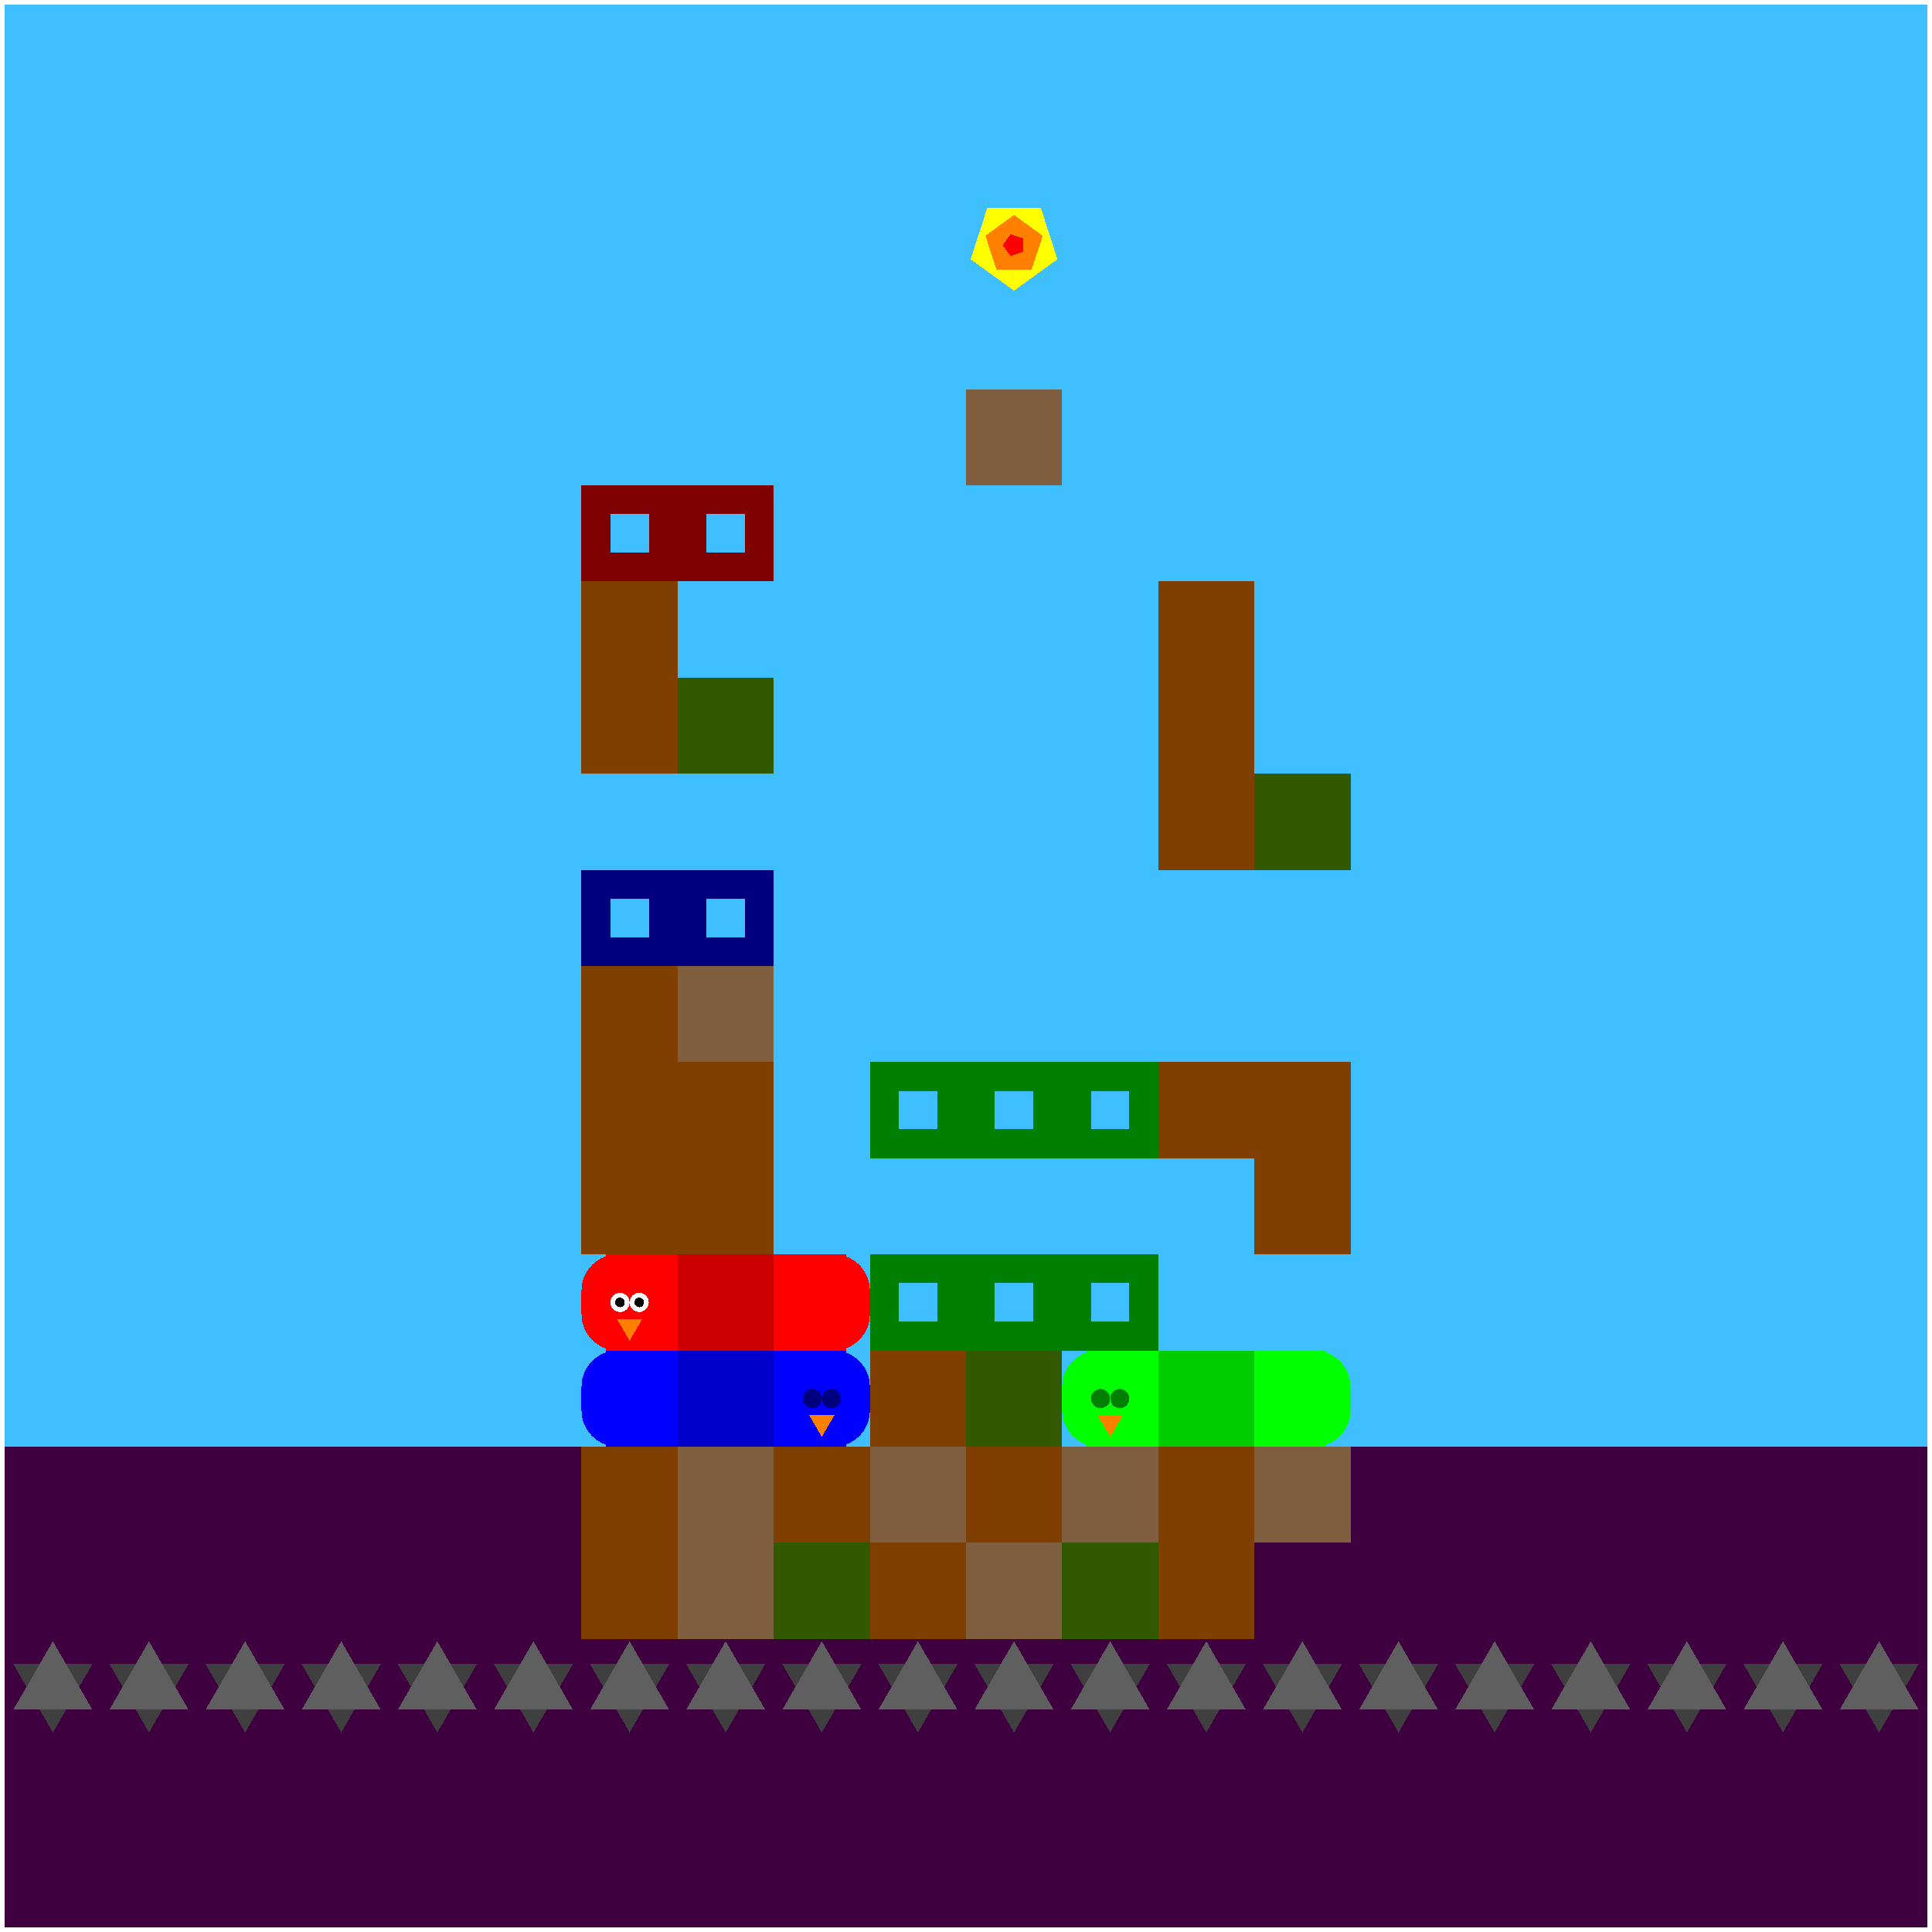
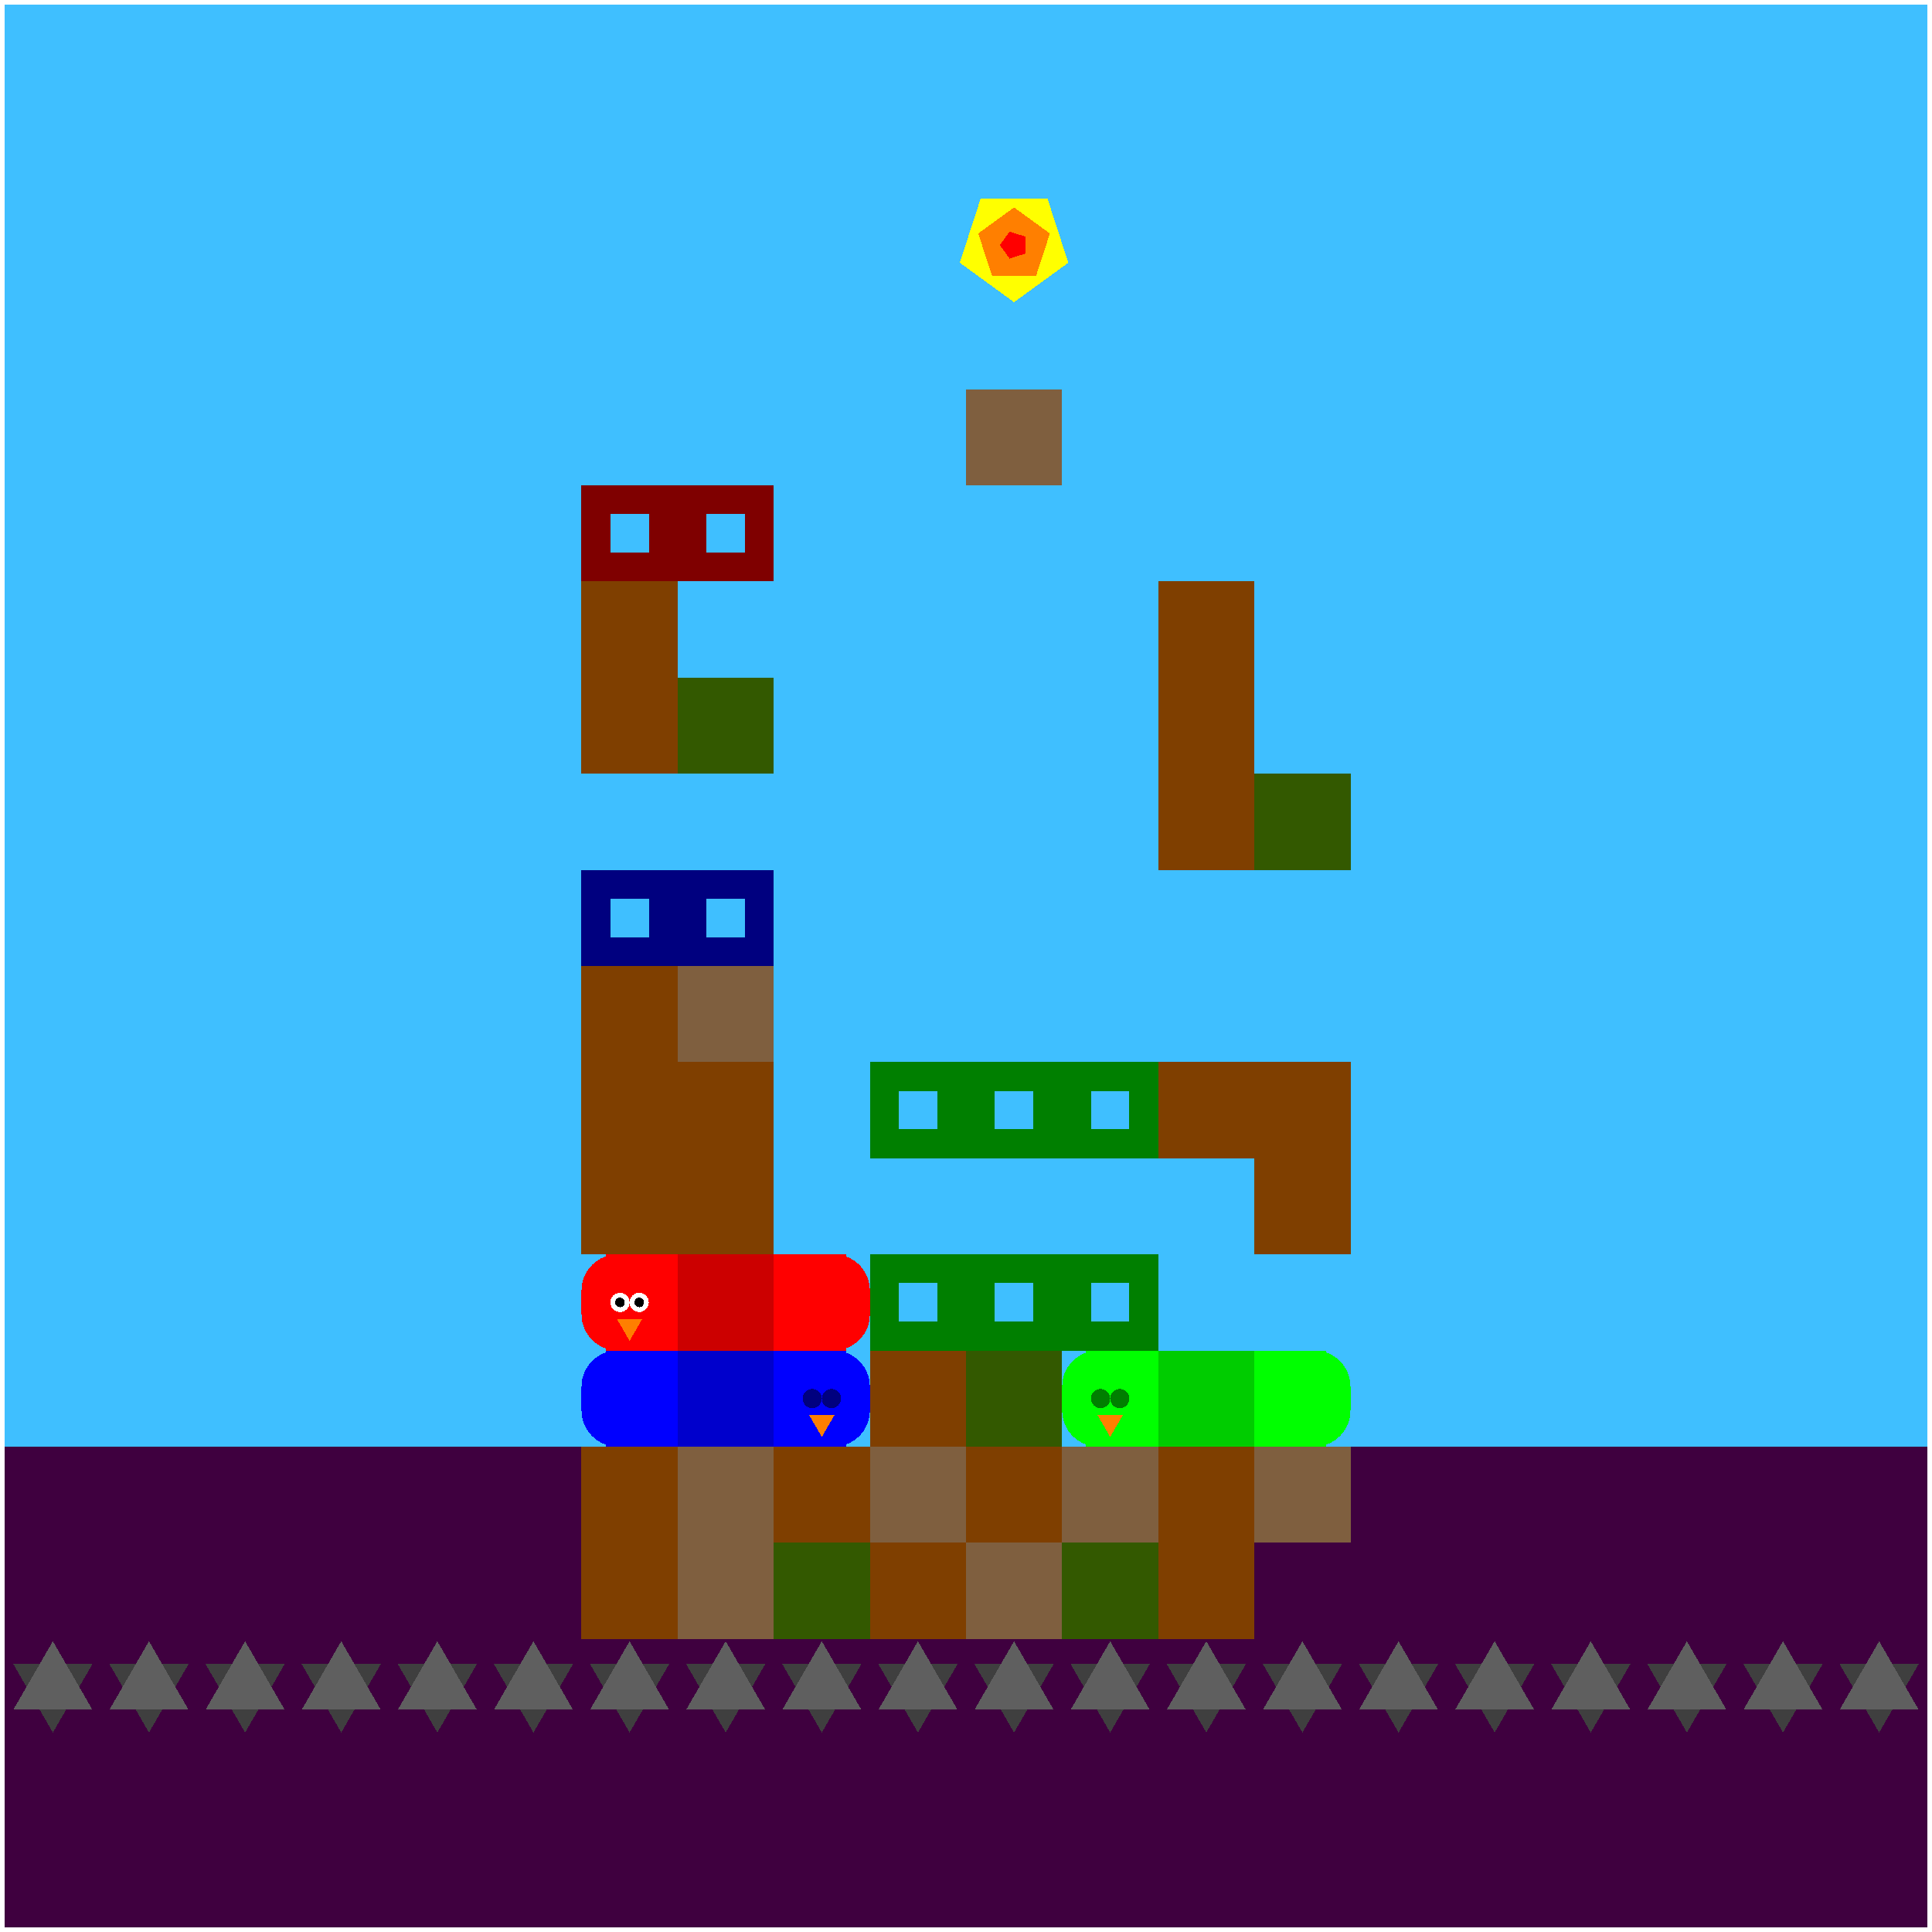
<svg xmlns="http://www.w3.org/2000/svg" version="1.1" width="403" height="403" viewBox="-1 -1 402 402" preserveAspectRatio="none" shape-rendering="crispEdges">
  <rect x="0" y="0" width="400" height="300" style="fill:rgb(63,191,255);" />
  <rect x="0" y="300" width="400" height="100" style="fill:rgb(63,0,63);" />
  <polygon points="10,359.5 18.227,345.25 1.773,345.25 10,359.5 " style="fill:rgb(63,63,63)" />
  <polygon points="18.227,354.75 10,340.5 1.773,354.75 18.227,354.75 " style="fill:rgb(95,95,95)" />
  <polygon points="30,359.5 38.227,345.25 21.773,345.25 30,359.5 " style="fill:rgb(63,63,63)" />
  <polygon points="38.227,354.75 30,340.5 21.773,354.75 38.227,354.75 " style="fill:rgb(95,95,95)" />
  <polygon points="50,359.5 58.227,345.25 41.773,345.25 50,359.5 " style="fill:rgb(63,63,63)" />
  <polygon points="58.227,354.75 50,340.5 41.773,354.75 58.227,354.75 " style="fill:rgb(95,95,95)" />
  <polygon points="70,359.5 78.227,345.25 61.773,345.25 70,359.5 " style="fill:rgb(63,63,63)" />
  <polygon points="78.227,354.75 70,340.5 61.773,354.75 78.227,354.75 " style="fill:rgb(95,95,95)" />
  <polygon points="90,359.5 98.227,345.25 81.773,345.25 90,359.5 " style="fill:rgb(63,63,63)" />
  <polygon points="98.227,354.75 90,340.5 81.773,354.75 98.227,354.75 " style="fill:rgb(95,95,95)" />
  <polygon points="110,359.5 118.227,345.25 101.773,345.25 110,359.5 " style="fill:rgb(63,63,63)" />
  <polygon points="118.227,354.75 110,340.5 101.773,354.75 118.227,354.75 " style="fill:rgb(95,95,95)" />
  <g style="fill:rgb(127,63,0);">
    <rect x="120" y="120" width="20" height="20" />
    <rect x="120" y="140" width="20" height="20" />
    <rect x="120" y="200" width="20" height="20" />
    <rect x="120" y="220" width="20" height="20" />
    <rect x="120" y="240" width="20" height="20" />
    <rect x="120" y="300" width="20" height="20" />
    <rect x="120" y="320" width="20" height="20" />
  </g>
  <polygon points="130,359.5 138.227,345.25 121.773,345.25 130,359.5 " style="fill:rgb(63,63,63)" />
  <polygon points="138.227,354.75 130,340.5 121.773,354.75 138.227,354.75 " style="fill:rgb(95,95,95)" />
  <rect x="140" y="140" width="20" height="20" style="fill:rgb(51,89,0);" />
  <rect x="140" y="200" width="20" height="20" style="fill:rgb(127,95,63);" />
  <g style="fill:rgb(127,63,0);">
    <rect x="140" y="220" width="20" height="20" />
    <rect x="140" y="240" width="20" height="20" />
  </g>
  <g style="fill:rgb(127,95,63);">
    <rect x="140" y="300" width="20" height="20" />
    <rect x="140" y="320" width="20" height="20" />
  </g>
  <polygon points="150,359.5 158.227,345.25 141.773,345.25 150,359.5 " style="fill:rgb(63,63,63)" />
  <polygon points="158.227,354.75 150,340.5 141.773,354.75 158.227,354.75 " style="fill:rgb(95,95,95)" />
  <rect x="160" y="300" width="20" height="20" style="fill:rgb(127,63,0);" />
  <rect x="160" y="320" width="20" height="20" style="fill:rgb(51,89,0);" />
  <polygon points="170,359.5 178.227,345.25 161.773,345.25 170,359.5 " style="fill:rgb(63,63,63)" />
  <polygon points="178.227,354.75 170,340.5 161.773,354.75 178.227,354.75 " style="fill:rgb(95,95,95)" />
  <rect x="180" y="280" width="20" height="20" style="fill:rgb(127,63,0);" />
  <rect x="180" y="300" width="20" height="20" style="fill:rgb(127,95,63);" />
  <rect x="180" y="320" width="20" height="20" style="fill:rgb(127,63,0);" />
  <polygon points="190,359.5 198.227,345.25 181.773,345.25 190,359.5 " style="fill:rgb(63,63,63)" />
  <polygon points="198.227,354.75 190,340.5 181.773,354.75 198.227,354.75 " style="fill:rgb(95,95,95)" />
  <polygon points="210,59.5 219.035,52.936 215.584,42.314 204.416,42.314 200.965,52.936 210,59.5 " style="fill:rgb(255,255,0)" />
  <polygon points="213.685,55.073 215.963,48.062 210,43.73 204.037,48.062 206.315,55.073 213.685,55.073 " style="fill:rgb(255,127,0)" />
  <polygon points="211.921,51.396 211.921,48.604 209.266,47.741 207.625,50 209.266,52.259 211.921,51.396 " style="fill:rgb(255,0,0)" />
  <rect x="200" y="80" width="20" height="20" style="fill:rgb(127,95,63);" />
  <rect x="200" y="280" width="20" height="20" style="fill:rgb(51,89,0);" />
  <rect x="200" y="300" width="20" height="20" style="fill:rgb(127,63,0);" />
  <rect x="200" y="320" width="20" height="20" style="fill:rgb(127,95,63);" />
  <polygon points="210,359.5 218.227,345.25 201.773,345.25 210,359.5 " style="fill:rgb(63,63,63)" />
  <polygon points="218.227,354.75 210,340.5 201.773,354.75 218.227,354.75 " style="fill:rgb(95,95,95)" />
  <rect x="220" y="300" width="20" height="20" style="fill:rgb(127,95,63);" />
  <rect x="220" y="320" width="20" height="20" style="fill:rgb(51,89,0);" />
  <polygon points="230,359.5 238.227,345.25 221.773,345.25 230,359.5 " style="fill:rgb(63,63,63)" />
  <polygon points="238.227,354.75 230,340.5 221.773,354.75 238.227,354.75 " style="fill:rgb(95,95,95)" />
  <g style="fill:rgb(127,63,0);">
    <rect x="240" y="120" width="20" height="20" />
    <rect x="240" y="140" width="20" height="20" />
    <rect x="240" y="160" width="20" height="20" />
    <rect x="240" y="220" width="20" height="20" />
    <rect x="240" y="300" width="20" height="20" />
    <rect x="240" y="320" width="20" height="20" />
  </g>
  <polygon points="250,359.5 258.227,345.25 241.773,345.25 250,359.5 " style="fill:rgb(63,63,63)" />
  <polygon points="258.227,354.75 250,340.5 241.773,354.75 258.227,354.75 " style="fill:rgb(95,95,95)" />
  <rect x="260" y="160" width="20" height="20" style="fill:rgb(51,89,0);" />
  <g style="fill:rgb(127,63,0);">
    <rect x="260" y="220" width="20" height="20" />
    <rect x="260" y="240" width="20" height="20" />
  </g>
  <rect x="260" y="300" width="20" height="20" style="fill:rgb(127,95,63);" />
  <polygon points="270,359.5 278.227,345.25 261.773,345.25 270,359.5 " style="fill:rgb(63,63,63)" />
  <polygon points="278.227,354.75 270,340.5 261.773,354.75 278.227,354.75 " style="fill:rgb(95,95,95)" />
  <polygon points="290,359.5 298.227,345.25 281.773,345.25 290,359.5 " style="fill:rgb(63,63,63)" />
  <polygon points="298.227,354.75 290,340.5 281.773,354.75 298.227,354.75 " style="fill:rgb(95,95,95)" />
  <polygon points="310,359.5 318.227,345.25 301.773,345.25 310,359.5 " style="fill:rgb(63,63,63)" />
  <polygon points="318.227,354.75 310,340.5 301.773,354.75 318.227,354.75 " style="fill:rgb(95,95,95)" />
  <polygon points="330,359.5 338.227,345.25 321.773,345.25 330,359.5 " style="fill:rgb(63,63,63)" />
  <polygon points="338.227,354.75 330,340.5 321.773,354.75 338.227,354.75 " style="fill:rgb(95,95,95)" />
  <polygon points="350,359.5 358.227,345.25 341.773,345.25 350,359.5 " style="fill:rgb(63,63,63)" />
  <polygon points="358.227,354.75 350,340.5 341.773,354.75 358.227,354.75 " style="fill:rgb(95,95,95)" />
  <polygon points="370,359.5 378.227,345.25 361.773,345.25 370,359.5 " style="fill:rgb(63,63,63)" />
  <polygon points="378.227,354.75 370,340.5 361.773,354.75 378.227,354.75 " style="fill:rgb(95,95,95)" />
  <polygon points="390,359.5 398.227,345.25 381.773,345.25 390,359.5 " style="fill:rgb(63,63,63)" />
  <polygon points="398.227,354.75 390,340.5 381.773,354.75 398.227,354.75 " style="fill:rgb(95,95,95)" />
+   <polygon points="210,61.875 221.294,53.67 216.98,40.393 203.02,40.393 198.706,53.67 210,61.875 " style="fill:rgb(255,255,0)" />
+   <polygon points="214.607,56.341 217.454,47.578 210,42.162 202.546,47.578 205.393,56.341 214.607,56.341 " style="fill:rgb(255,127,0)" />
+   <polygon points="212.402,51.745 212.402,48.255 209.083,47.177 207.031,50 209.083,52.823 212.402,51.745 " style="fill:rgb(255,0,0)" />
  <g style="fill:rgb(255,0,0);">
    <rect x="120" y="267.5" width="20" height="5" />
    <rect x="127.5" y="260" width="5" height="20" />
  </g>
  <circle cx="127.5" cy="267.5" r="7.5" style="fill:rgb(255,0,0);stroke-width:1" />
  <circle cx="127.5" cy="272.5" r="7.5" style="fill:rgb(255,0,0);stroke-width:1" />
  <g style="fill:rgb(255,0,0);">
    <rect x="125" y="260" width="15" height="15" />
    <rect x="125" y="265" width="15" height="15" />
  </g>
  <circle cx="132" cy="270" r="2" style="fill:rgb(255,255,255);stroke-width:1" />
  <circle cx="132" cy="270" r="1" style="fill:rgb(0,0,0);stroke-width:1" />
  <circle cx="128" cy="270" r="2" style="fill:rgb(255,255,255);stroke-width:1" />
  <circle cx="128" cy="270" r="1" style="fill:rgb(0,0,0);stroke-width:1" />
  <polygon points="127.402,273.5 130,278 132.598,273.5 127.402,273.5 " style="fill:rgb(255,127,0)" />
  <g style="fill:rgb(204,0,0);">
    <rect x="140" y="267.5" width="20" height="5" />
    <rect x="147.5" y="260" width="5" height="20" />
    <rect x="140" y="260" width="15" height="15" />
    <rect x="140" y="265" width="15" height="15" />
    <rect x="145" y="260" width="15" height="15" />
    <rect x="145" y="265" width="15" height="15" />
  </g>
  <g style="fill:rgb(255,0,0);">
    <rect x="160" y="267.5" width="20" height="5" />
    <rect x="167.5" y="260" width="5" height="20" />
    <rect x="160" y="260" width="15" height="15" />
    <rect x="160" y="265" width="15" height="15" />
  </g>
  <circle cx="172.5" cy="267.5" r="7.5" style="fill:rgb(255,0,0);stroke-width:1" />
  <circle cx="172.5" cy="272.5" r="7.5" style="fill:rgb(255,0,0);stroke-width:1" />
  <g style="fill:rgb(0,0,255);">
    <rect x="160" y="287.5" width="20" height="5" />
    <rect x="167.5" y="280" width="5" height="20" />
    <rect x="160" y="280" width="15" height="15" />
    <rect x="160" y="285" width="15" height="15" />
  </g>
  <circle cx="172.5" cy="287.5" r="7.5" style="fill:rgb(0,0,255);stroke-width:1" />
  <circle cx="172.5" cy="292.5" r="7.5" style="fill:rgb(0,0,255);stroke-width:1" />
  <circle cx="172" cy="290" r="2" style="fill:rgb(0,0,127);stroke-width:1" />
  <circle cx="168" cy="290" r="2" style="fill:rgb(0,0,127);stroke-width:1" />
  <polygon points="167.402,293.5 170,298 172.598,293.5 167.402,293.5 " style="fill:rgb(255,127,0)" />
  <g style="fill:rgb(0,0,204);">
    <rect x="140" y="287.5" width="20" height="5" />
    <rect x="147.5" y="280" width="5" height="20" />
    <rect x="140" y="280" width="15" height="15" />
    <rect x="140" y="285" width="15" height="15" />
    <rect x="145" y="280" width="15" height="15" />
    <rect x="145" y="285" width="15" height="15" />
  </g>
  <g style="fill:rgb(0,0,255);">
    <rect x="120" y="287.5" width="20" height="5" />
    <rect x="127.5" y="280" width="5" height="20" />
  </g>
  <circle cx="127.5" cy="287.5" r="7.5" style="fill:rgb(0,0,255);stroke-width:1" />
  <circle cx="127.5" cy="292.5" r="7.5" style="fill:rgb(0,0,255);stroke-width:1" />
  <g style="fill:rgb(0,0,255);">
    <rect x="125" y="280" width="15" height="15" />
    <rect x="125" y="285" width="15" height="15" />
  </g>
  <g style="fill:rgb(0,255,0);">
    <rect x="220" y="287.5" width="20" height="5" />
    <rect x="227.5" y="280" width="5" height="20" />
  </g>
  <circle cx="227.5" cy="287.5" r="7.5" style="fill:rgb(0,255,0);stroke-width:1" />
  <circle cx="227.5" cy="292.5" r="7.5" style="fill:rgb(0,255,0);stroke-width:1" />
  <g style="fill:rgb(0,255,0);">
    <rect x="225" y="280" width="15" height="15" />
    <rect x="225" y="285" width="15" height="15" />
  </g>
  <circle cx="232" cy="290" r="2" style="fill:rgb(0,127,0);stroke-width:1" />
  <circle cx="228" cy="290" r="2" style="fill:rgb(0,127,0);stroke-width:1" />
  <polygon points="227.402,293.5 230,298 232.598,293.5 227.402,293.5 " style="fill:rgb(255,127,0)" />
  <g style="fill:rgb(0,204,0);">
    <rect x="240" y="287.5" width="20" height="5" />
    <rect x="247.5" y="280" width="5" height="20" />
    <rect x="240" y="280" width="15" height="15" />
    <rect x="240" y="285" width="15" height="15" />
    <rect x="245" y="280" width="15" height="15" />
    <rect x="245" y="285" width="15" height="15" />
  </g>
  <g style="fill:rgb(0,255,0);">
    <rect x="260" y="287.5" width="20" height="5" />
    <rect x="267.5" y="280" width="5" height="20" />
    <rect x="260" y="280" width="15" height="15" />
    <rect x="260" y="285" width="15" height="15" />
  </g>
  <circle cx="272.5" cy="287.5" r="7.5" style="fill:rgb(0,255,0);stroke-width:1" />
  <circle cx="272.5" cy="292.5" r="7.5" style="fill:rgb(0,255,0);stroke-width:1" />
  <rect x="123" y="103" width="14" height="14" style="fill:none;stroke:rgb(127,0,0);stroke-width:6" />
  <rect x="143" y="103" width="14" height="14" style="fill:none;stroke:rgb(127,0,0);stroke-width:6" />
  <rect x="123" y="183" width="14" height="14" style="fill:none;stroke:rgb(0,0,127);stroke-width:6" />
  <rect x="143" y="183" width="14" height="14" style="fill:none;stroke:rgb(0,0,127);stroke-width:6" />
  <rect x="183" y="223" width="14" height="14" style="fill:none;stroke:rgb(0,127,0);stroke-width:6" />
  <rect x="203" y="223" width="14" height="14" style="fill:none;stroke:rgb(0,127,0);stroke-width:6" />
  <rect x="223" y="223" width="14" height="14" style="fill:none;stroke:rgb(0,127,0);stroke-width:6" />
  <rect x="183" y="263" width="14" height="14" style="fill:none;stroke:rgb(0,127,0);stroke-width:6" />
  <rect x="203" y="263" width="14" height="14" style="fill:none;stroke:rgb(0,127,0);stroke-width:6" />
  <rect x="223" y="263" width="14" height="14" style="fill:none;stroke:rgb(0,127,0);stroke-width:6" />
  <path d="M 130 110 L 150 110 " stroke="rgb(102,0,0)" stroke-width="0.015" fill="none" />
  <path d="M 130 190 L 150 190 " stroke="rgb(0,0,102)" stroke-width="0.015" fill="none" />
  <path d="M 190 230 L 210 230  230 230  190 270  210 270  230 270 " stroke="rgb(0,102,0)" stroke-width="0.015" fill="none" />
</svg>
